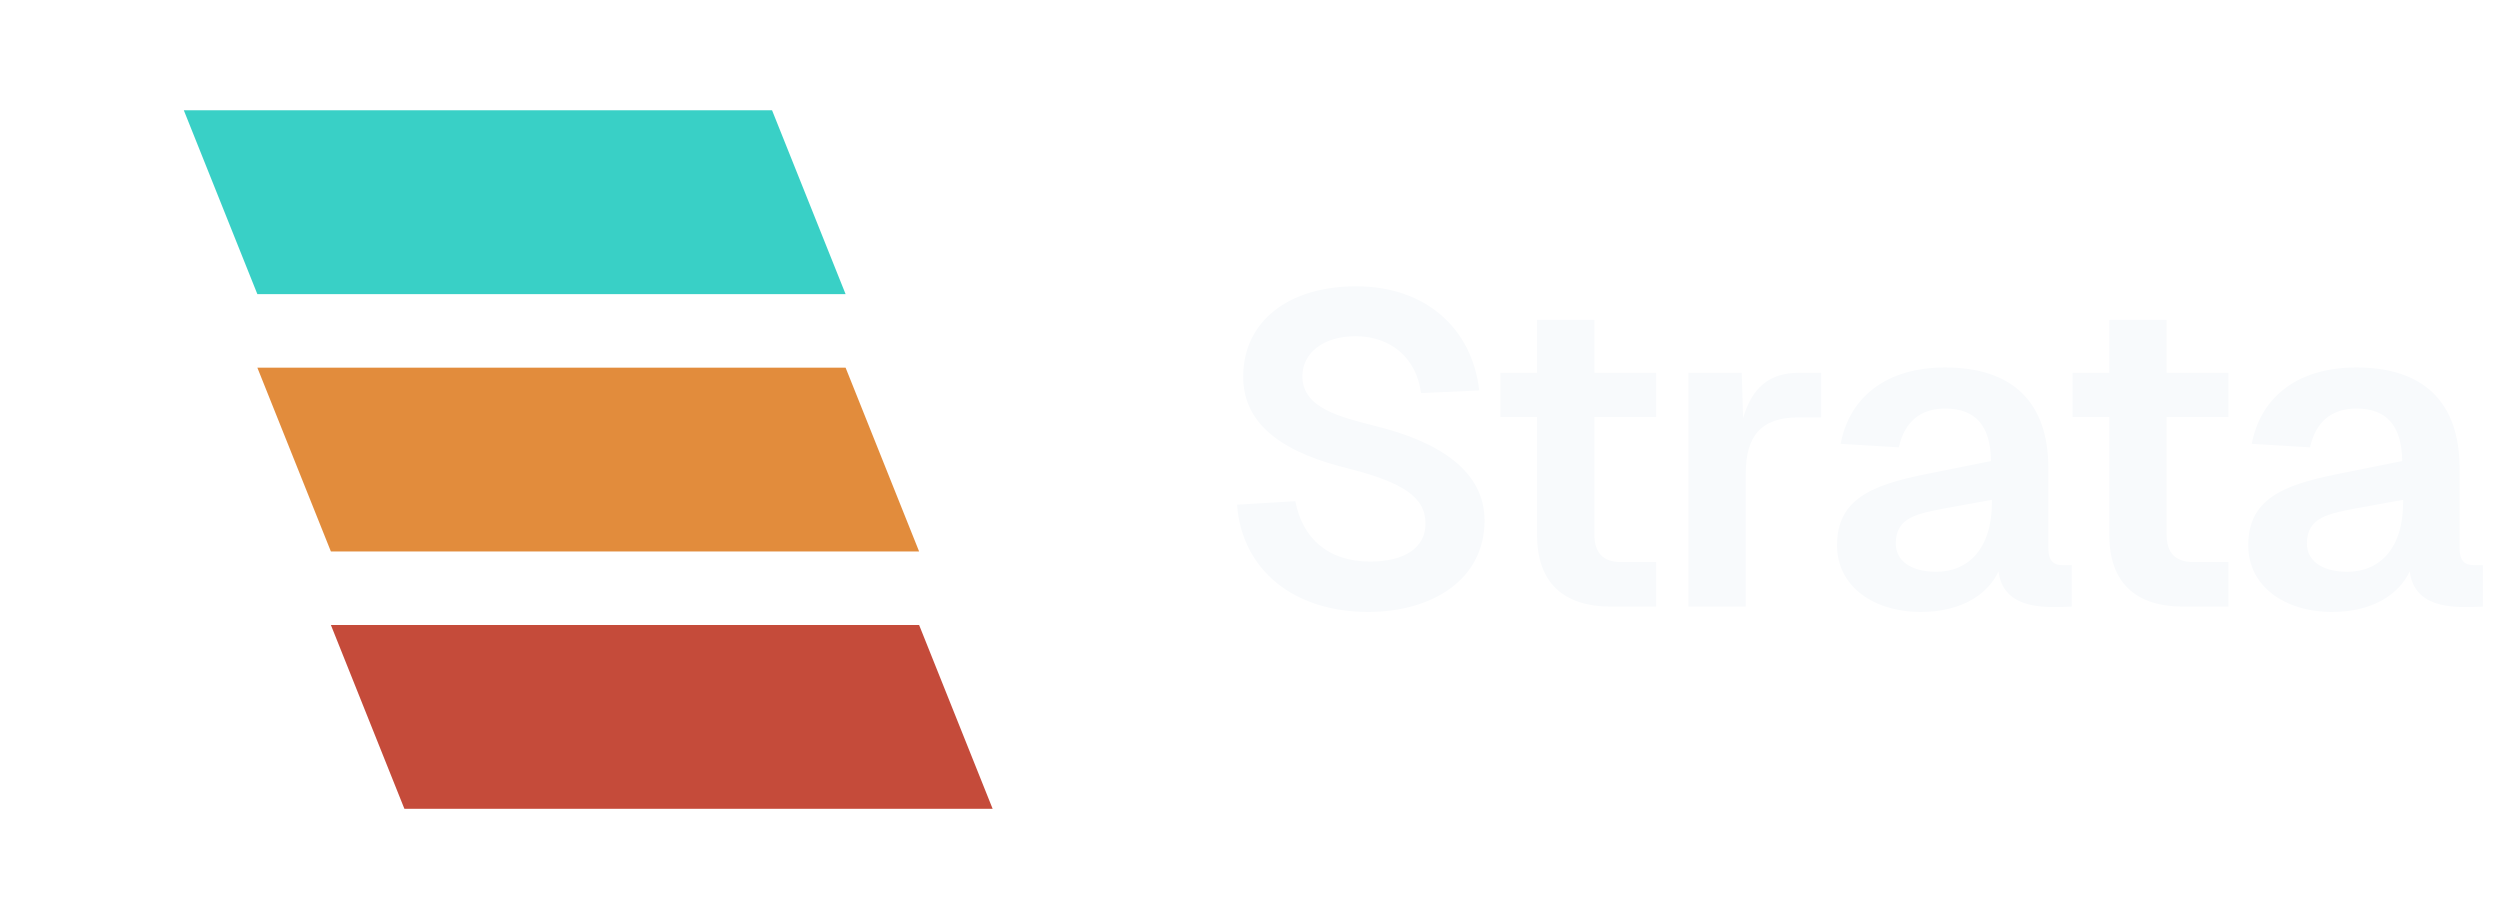
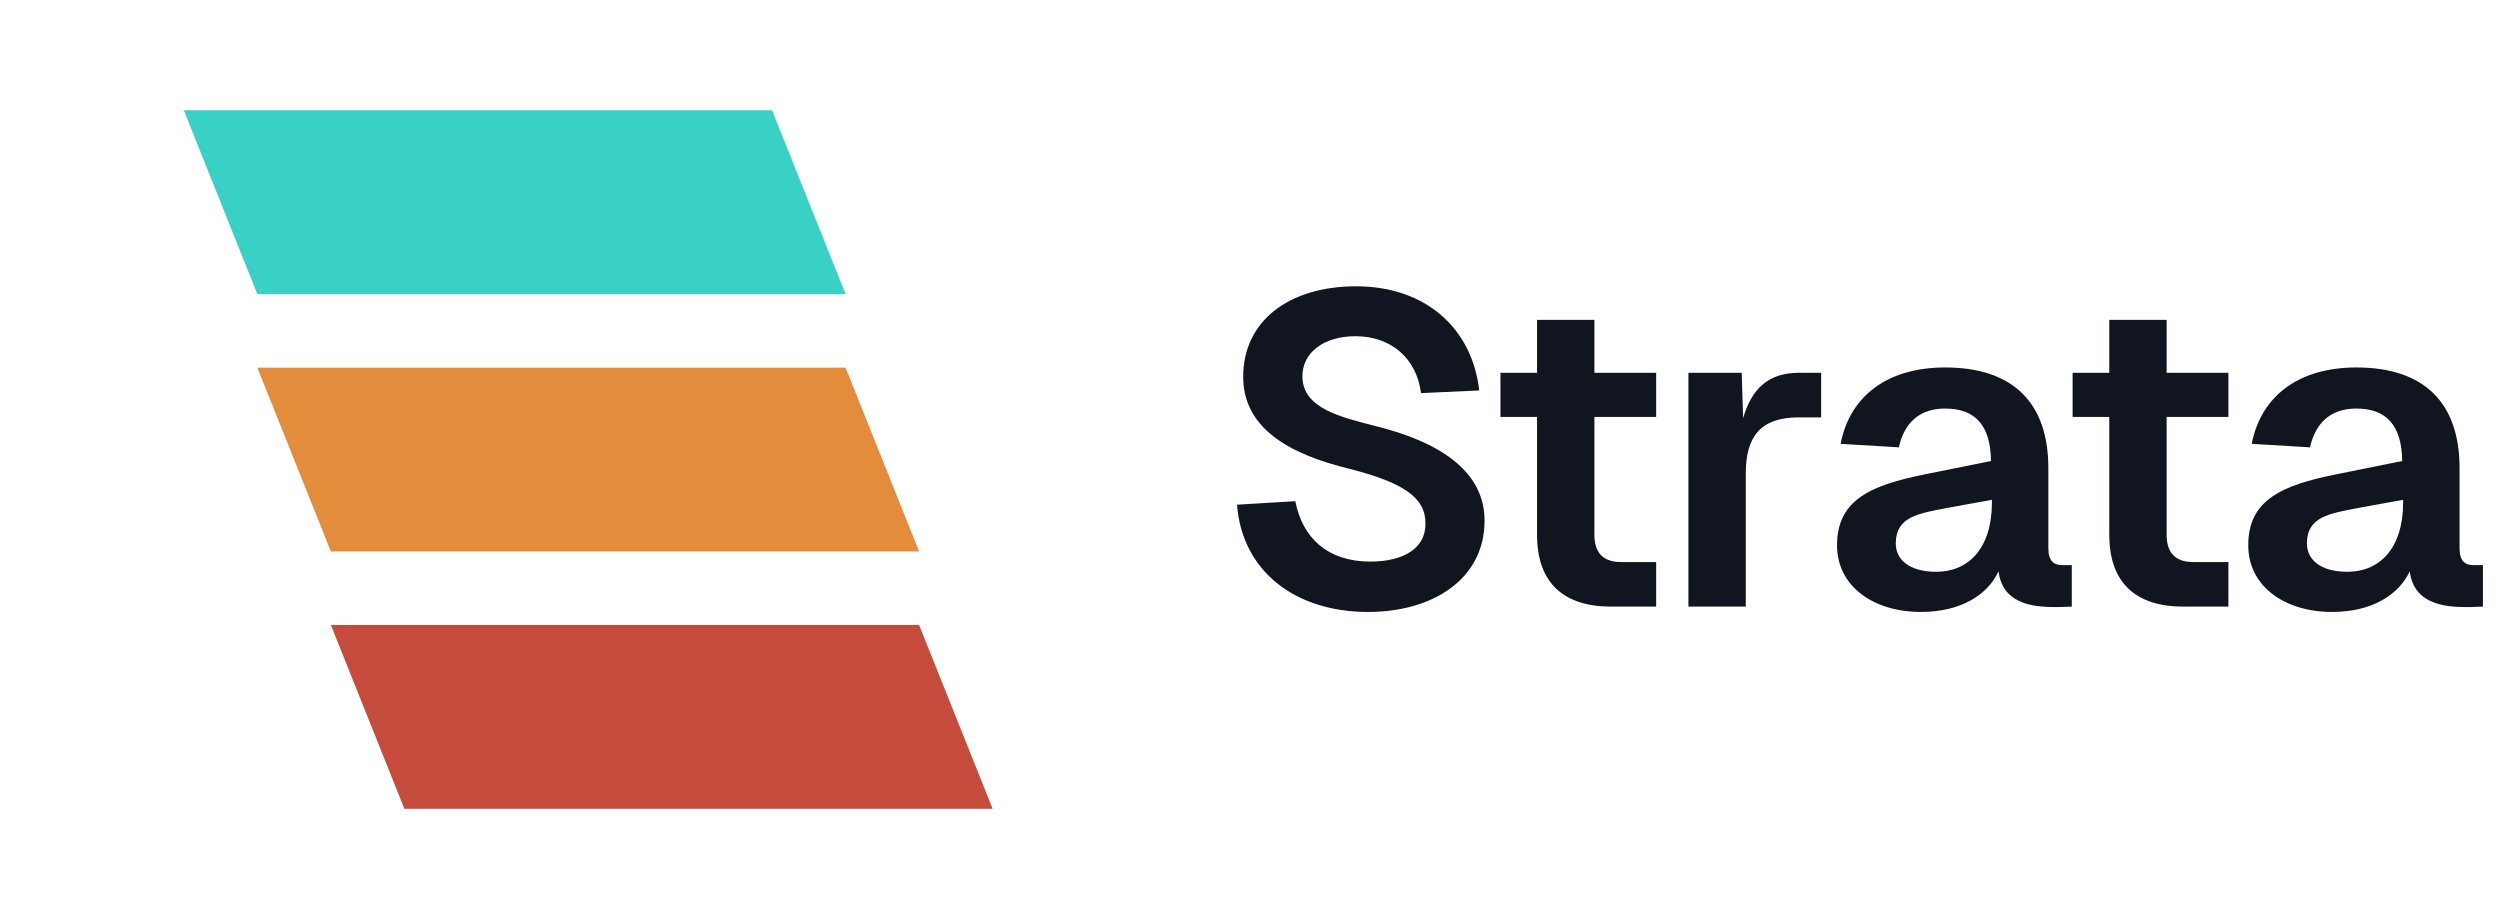
<svg xmlns="http://www.w3.org/2000/svg" viewBox="0 14 272 100">
  <path d="M20,26 H84 L92,46 H28 Z" fill="#39D0C6" />
  <path d="M28,54 H92 L100,74 H36 Z" fill="#E28C3C" />
  <path d="M36,82 H100 L108,102 H44 Z" fill="#C54B3A" />
-   <g transform="translate(132,80)" fill="#F8FAFC">
+   <g transform="translate(132,80)" fill="#10151F">
    <path d="M8.93-11.47L2.59-11.09C3.12-3.98 8.78 0.58 16.85 0.58C23.81 0.58 29.52-2.93 29.52-9.36C29.52-14.74 24.62-17.95 17.52-19.68C13.78-20.64 9.79-21.60 9.70-24.96C9.65-27.65 12.05-29.42 15.46-29.42C19.39-29.42 22.13-26.98 22.61-23.23L28.94-23.52C28.18-30.24 23.14-34.85 15.55-34.85C8.21-34.85 3.26-31.06 3.26-25.01C3.26-19.49 8.11-16.61 14.88-14.98C20.64-13.49 23.09-11.90 23.09-9.07C23.14-6.34 20.69-4.90 17.09-4.90C12.43-4.90 9.70-7.49 8.93-11.47M35.23-31.20L35.23-25.44L31.25-25.44L31.25-20.64L35.23-20.64L35.23-7.82C35.23-2.64 38.06 0 43.30 0L48.19 0L48.19-4.85L44.35-4.85C42.43-4.85 41.47-5.86 41.47-7.82L41.47-20.64L48.19-20.64L48.19-25.44L41.47-25.44L41.47-31.20M51.70-25.44L51.70 0L57.94 0L57.94-14.50C57.94-18.58 59.62-20.59 63.70-20.59L66.14-20.59L66.14-25.44L63.74-25.44C60.48-25.44 58.61-23.81 57.65-20.50L57.50-25.44M68.26-17.71L74.59-17.33C75.22-20.11 76.94-21.55 79.63-21.55C82.94-21.55 84.58-19.68 84.62-15.84L77.47-14.40C71.52-13.20 67.87-11.62 67.87-6.67C67.87-2.16 71.90 0.58 76.99 0.58C81.41 0.58 84.29-1.34 85.44-3.84C85.92 0.10 90 0.05 91.97 0.05L93.41 0L93.41-4.51L92.45-4.51C91.49-4.51 90.86-4.90 90.86-6.38L90.86-15.07C90.86-22.22 86.98-26.02 79.63-26.02C73.39-26.02 69.26-22.94 68.26-17.71M74.26-6.86C74.26-9.79 76.70-10.13 79.92-10.75L84.72-11.62L84.72-11.33C84.72-6.29 82.13-3.79 78.67-3.79C75.70-3.79 74.26-5.14 74.26-6.86M97.49-31.20L97.49-25.44L93.50-25.44L93.50-20.64L97.49-20.64L97.49-7.82C97.49-2.64 100.32 0 105.55 0L110.45 0L110.45-4.85L106.61-4.85C104.69-4.85 103.73-5.86 103.73-7.82L103.73-20.64L110.45-20.64L110.45-25.44L103.73-25.44L103.73-31.20M112.99-17.71L119.33-17.33C119.95-20.11 121.68-21.55 124.37-21.55C127.68-21.55 129.31-19.68 129.36-15.84L122.21-14.40C116.26-13.20 112.61-11.62 112.61-6.67C112.61-2.16 116.64 0.58 121.73 0.58C126.14 0.58 129.02-1.34 130.18-3.84C130.66 0.10 134.74 0.05 136.70 0.05L138.14 0L138.14-4.51L137.18-4.51C136.22-4.51 135.60-4.90 135.60-6.38L135.60-15.07C135.60-22.22 131.71-26.02 124.37-26.02C118.13-26.02 114-22.94 112.99-17.71M118.99-6.86C118.99-9.79 121.44-10.13 124.66-10.75L129.46-11.62L129.46-11.33C129.46-6.29 126.86-3.79 123.41-3.79C120.43-3.79 118.99-5.14 118.99-6.86" />
  </g>
</svg>
